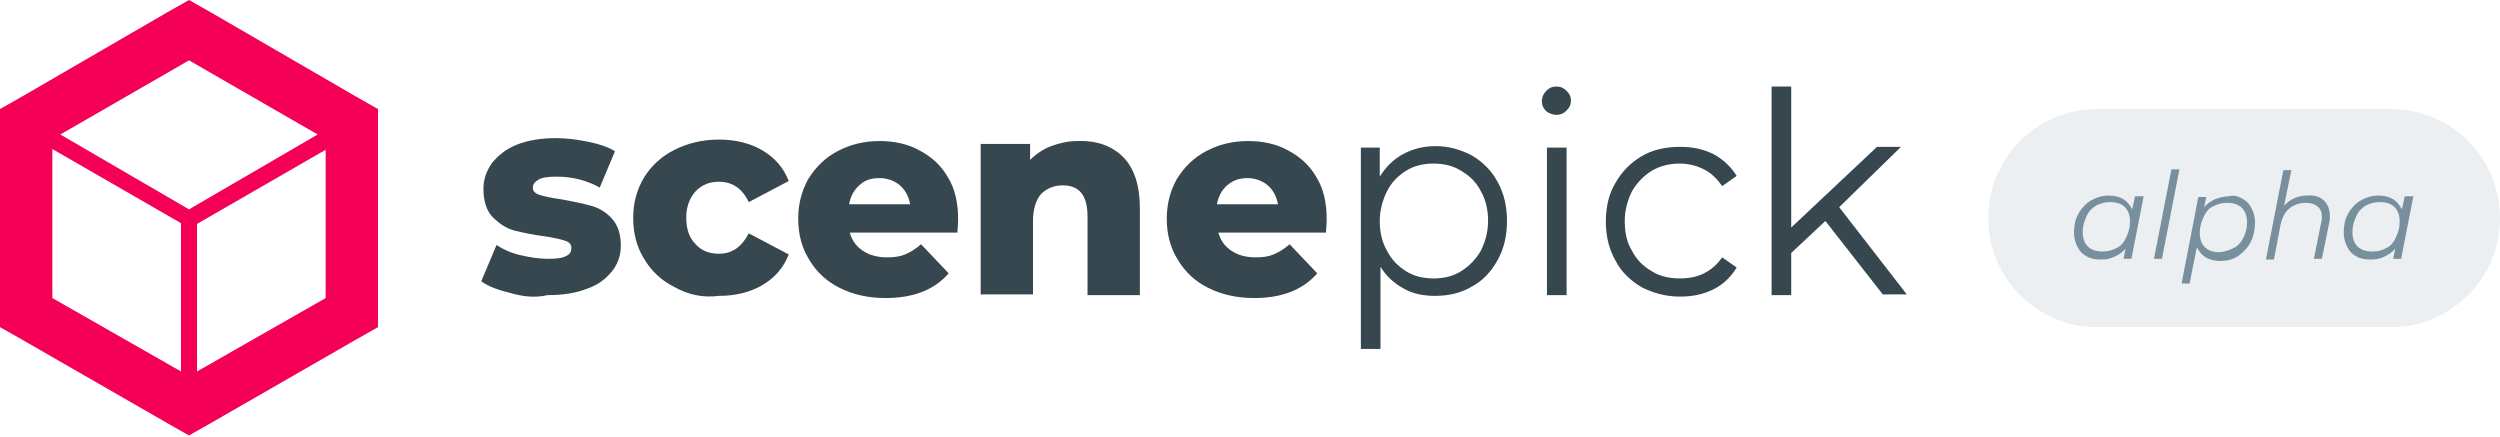
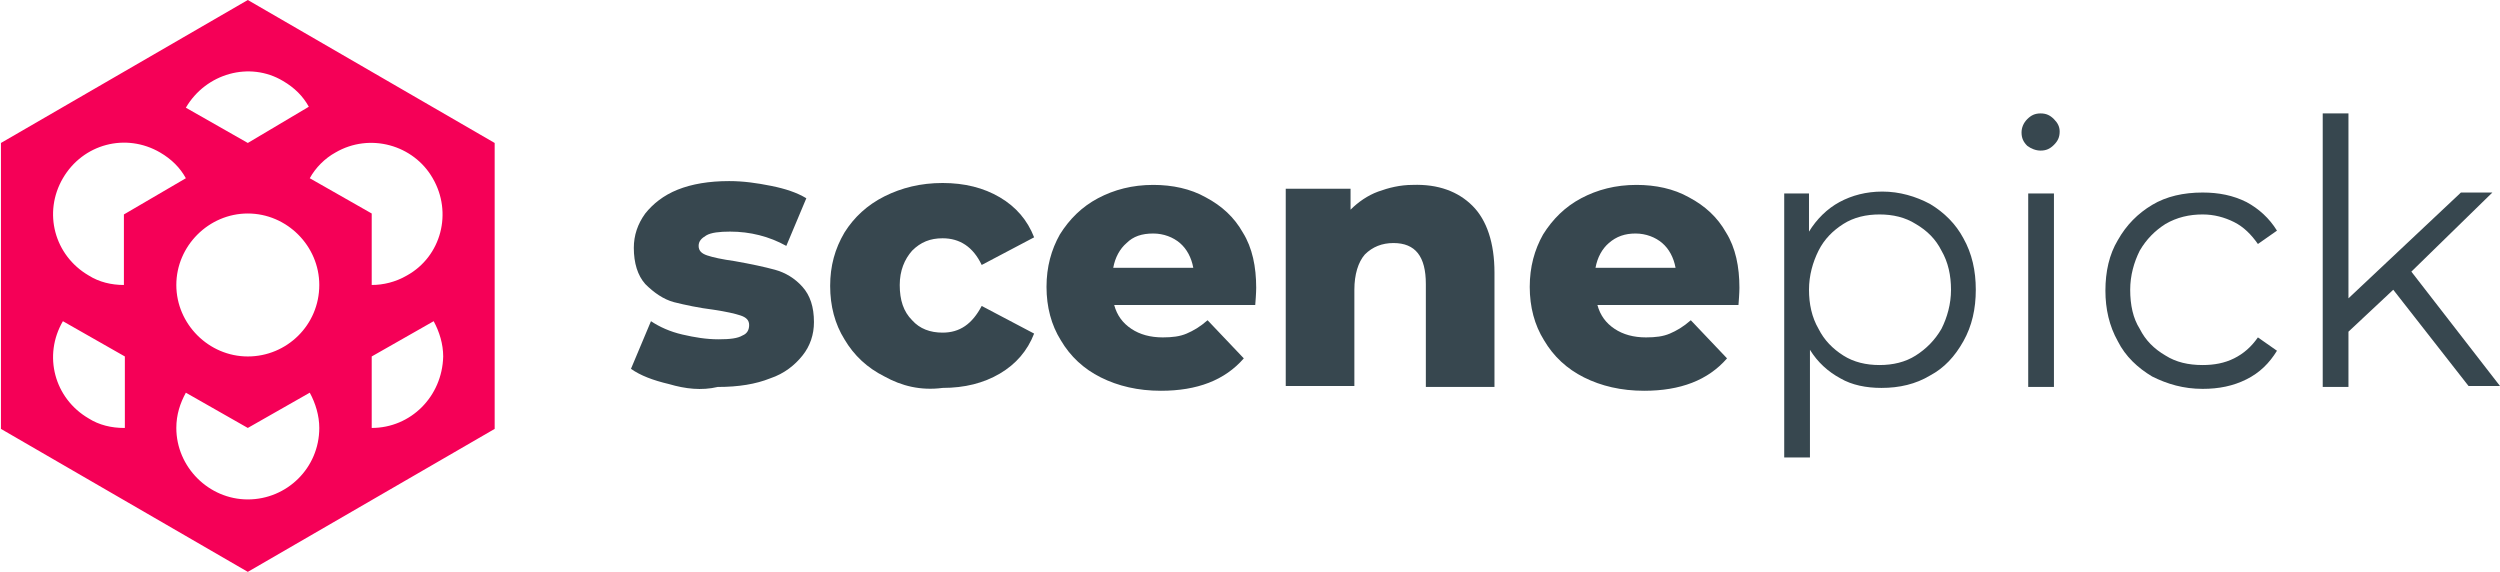
- <svg xmlns="http://www.w3.org/2000/svg" version="1.1" id="Layer_1" x="0px" y="0px" viewBox="0 0 343.9 60" style="enable-background:new 0 0 343.9 60;" xml:space="preserve">
+ <svg xmlns="http://www.w3.org/2000/svg" version="1.1" id="Layer_1" x="0px" y="0px" viewBox="0 0 262.3 60" style="enable-background:new 0 0 262.3 60;" xml:space="preserve">
  <style type="text/css">
- 	.st0{fill:#F50057;}
- 	.st1{fill:#37474F;}
- 	.st2{fill:#ECEFF1;}
- 	.st3{fill:#78909D;}
+ 	.st0{fill:#37474F;}
+ 	.st1{fill:#F50057;}
</style>
-   <path class="st0" d="M49,13.3L29,1.7L26,0l-3,1.7L3,13.3L0,15v3.5v23.1V45l3,1.7l20,11.5l3,1.7l3-1.7l20-11.5l3-1.7v-3.5v-23V15  L49,13.3z M44.8,41L27.1,51.1V30.8l17.7-10.2C44.8,20.5,44.8,41,44.8,41z M7.2,20.5l17.7,10.2v20.4L7.2,41V20.5z M8.3,18.5L26,8.3  l17.7,10.2L26,28.8L8.3,18.5z" />
  <g>
-     <path class="st1" d="M70.2,40.3c-1.7-0.4-3-0.9-4-1.6l2.1-5c0.9,0.6,2,1.1,3.3,1.4c1.3,0.3,2.5,0.5,3.8,0.5c1.2,0,2-0.1,2.5-0.4   c0.5-0.2,0.7-0.6,0.7-1.1s-0.3-0.8-0.9-1s-1.5-0.4-2.8-0.6c-1.6-0.2-3-0.5-4.2-0.8c-1.1-0.3-2.1-1-3-1.9c-0.8-0.9-1.2-2.2-1.2-3.8   c0-1.3,0.4-2.5,1.2-3.6c0.8-1,1.9-1.9,3.4-2.5s3.3-0.9,5.4-0.9c1.5,0,2.9,0.2,4.4,0.5s2.7,0.7,3.7,1.3l-2.1,5   c-1.8-1-3.8-1.5-5.9-1.5c-1.1,0-2,0.1-2.5,0.4s-0.8,0.6-0.8,1.1s0.3,0.8,0.9,1s1.5,0.4,2.9,0.6c1.7,0.3,3.1,0.6,4.2,0.9   s2.1,0.9,2.9,1.8s1.2,2.1,1.2,3.7c0,1.3-0.4,2.5-1.2,3.5c-0.8,1-1.9,1.9-3.4,2.4c-1.5,0.6-3.3,0.9-5.5,0.9   C73.6,41,71.9,40.8,70.2,40.3z" />
-     <path class="st1" d="M92.8,39.5c-1.8-0.9-3.2-2.2-4.2-3.9c-1-1.6-1.5-3.5-1.5-5.6s0.5-3.9,1.5-5.6c1-1.6,2.4-2.9,4.2-3.8   c1.8-0.9,3.8-1.4,6.1-1.4c2.3,0,4.3,0.5,6,1.5s2.9,2.4,3.6,4.2l-5.5,2.9c-0.9-1.9-2.3-2.8-4.1-2.8c-1.3,0-2.3,0.4-3.2,1.3   c-0.8,0.9-1.3,2.1-1.3,3.6c0,1.6,0.4,2.8,1.3,3.7c0.8,0.9,1.9,1.3,3.2,1.3c1.8,0,3.1-0.9,4.1-2.8l5.5,2.9c-0.7,1.8-1.9,3.2-3.6,4.2   s-3.7,1.5-6,1.5C96.6,41,94.6,40.5,92.8,39.5z" />
-     <path class="st1" d="M131.7,32h-14.8c0.3,1.1,0.9,1.9,1.8,2.5s2,0.9,3.3,0.9c1,0,1.8-0.1,2.5-0.4c0.7-0.3,1.4-0.7,2.2-1.4l3.8,4   c-2,2.3-4.9,3.4-8.7,3.4c-2.4,0-4.5-0.5-6.3-1.4s-3.2-2.2-4.2-3.9c-1-1.6-1.5-3.5-1.5-5.6s0.5-3.9,1.4-5.5c1-1.6,2.3-2.9,4-3.8   s3.6-1.4,5.8-1.4c2,0,3.9,0.4,5.5,1.3c1.7,0.9,3,2.1,3.9,3.7c1,1.6,1.4,3.6,1.4,5.8C131.8,30.2,131.8,30.8,131.7,32z M118.2,25.5   c-0.7,0.6-1.2,1.5-1.4,2.6h8.4c-0.2-1.1-0.7-2-1.4-2.6c-0.7-0.6-1.7-1-2.8-1C119.8,24.5,118.9,24.8,118.2,25.5z" />
-     <path class="st1" d="M154.5,21.6c1.5,1.5,2.3,3.9,2.3,7v12h-7.2V29.8c0-2.9-1.1-4.3-3.4-4.3c-1.2,0-2.2,0.4-3,1.2   c-0.7,0.8-1.1,2.1-1.1,3.7v10.1h-7.2V19.8h6.8V22c0.8-0.8,1.8-1.5,2.9-1.9c1.1-0.4,2.3-0.7,3.6-0.7C150.9,19.3,153,20.1,154.5,21.6   z" />
-     <path class="st1" d="M182.4,32h-14.8c0.3,1.1,0.9,1.9,1.8,2.5c0.9,0.6,2,0.9,3.3,0.9c1,0,1.8-0.1,2.5-0.4c0.7-0.3,1.4-0.7,2.2-1.4   l3.8,4c-2,2.3-4.9,3.4-8.7,3.4c-2.4,0-4.5-0.5-6.3-1.4s-3.2-2.2-4.2-3.9c-1-1.6-1.5-3.5-1.5-5.6s0.5-3.9,1.4-5.5   c1-1.6,2.3-2.9,4-3.8s3.6-1.4,5.8-1.4c2,0,3.9,0.4,5.5,1.3c1.7,0.9,3,2.1,3.9,3.7c1,1.6,1.4,3.6,1.4,5.8   C182.5,30.2,182.5,30.8,182.4,32z M168.8,25.5c-0.7,0.6-1.2,1.5-1.4,2.6h8.4c-0.2-1.1-0.7-2-1.4-2.6s-1.7-1-2.8-1   S169.6,24.8,168.8,25.5z" />
-     <path class="st1" d="M202.5,21.4c1.5,0.9,2.7,2.1,3.5,3.6c0.9,1.6,1.3,3.4,1.3,5.4s-0.4,3.8-1.3,5.4c-0.9,1.6-2,2.8-3.5,3.6   c-1.5,0.9-3.2,1.3-5.1,1.3c-1.6,0-3.1-0.3-4.3-1c-1.3-0.7-2.4-1.7-3.2-3V48h-2.7V20.3h2.6v4c0.8-1.3,1.9-2.4,3.2-3.1   s2.8-1.1,4.5-1.1C199.3,20.1,201,20.6,202.5,21.4z M201,37.3c1.1-0.7,2-1.6,2.7-2.8c0.6-1.2,1-2.6,1-4.1s-0.3-2.9-1-4.1   c-0.6-1.2-1.5-2.1-2.7-2.8c-1.1-0.7-2.4-1-3.8-1c-1.4,0-2.7,0.3-3.8,1s-2,1.6-2.6,2.8c-0.6,1.2-1,2.6-1,4.1s0.3,2.9,1,4.1   c0.6,1.2,1.5,2.1,2.6,2.8s2.4,1,3.8,1S199.9,38,201,37.3z" />
-     <path class="st1" d="M212.7,15.3c-0.4-0.4-0.6-0.8-0.6-1.4c0-0.5,0.2-1,0.6-1.4c0.4-0.4,0.8-0.6,1.4-0.6c0.6,0,1,0.2,1.4,0.6   c0.4,0.4,0.6,0.8,0.6,1.3c0,0.6-0.2,1-0.6,1.4c-0.4,0.4-0.8,0.6-1.4,0.6C213.6,15.8,213.1,15.6,212.7,15.3z M212.8,20.3h2.7v20.3   h-2.7V20.3z" />
-     <path class="st1" d="M225.8,39.5c-1.5-0.9-2.8-2.1-3.6-3.7c-0.9-1.6-1.3-3.4-1.3-5.3c0-2,0.4-3.8,1.3-5.3c0.9-1.6,2.1-2.8,3.6-3.7   c1.5-0.9,3.3-1.3,5.3-1.3c1.7,0,3.2,0.3,4.6,1c1.3,0.7,2.4,1.7,3.2,3l-2,1.4c-0.7-1-1.5-1.8-2.5-2.3s-2.1-0.8-3.3-0.8   c-1.4,0-2.7,0.3-3.9,1c-1.1,0.7-2,1.6-2.7,2.8c-0.6,1.2-1,2.6-1,4.1c0,1.6,0.3,3,1,4.1c0.6,1.2,1.5,2.1,2.7,2.8   c1.1,0.7,2.4,1,3.9,1c1.2,0,2.3-0.2,3.3-0.7s1.8-1.2,2.5-2.2l2,1.4c-0.8,1.3-1.8,2.3-3.2,3s-2.9,1-4.6,1   C229.1,40.8,227.4,40.3,225.8,39.5z" />
-     <path class="st1" d="M251.1,30.4l-4.7,4.4v5.8h-2.7V11.9h2.7v19.4l11.8-11.1h3.3l-8.5,8.3l9.3,12H259L251.1,30.4z" />
+     <path class="st0" d="M70.2,40.3c-1.7-0.4-3-0.9-4-1.6l2.1-5c0.9,0.6,2,1.1,3.3,1.4c1.3,0.3,2.5,0.5,3.8,0.5c1.2,0,2-0.1,2.5-0.4   c0.5-0.2,0.7-0.6,0.7-1.1s-0.3-0.8-0.9-1s-1.5-0.4-2.8-0.6c-1.6-0.2-3-0.5-4.2-0.8c-1.1-0.3-2.1-1-3-1.9c-0.8-0.9-1.2-2.2-1.2-3.8   c0-1.3,0.4-2.5,1.2-3.6c0.8-1,1.9-1.9,3.4-2.5s3.3-0.9,5.4-0.9c1.5,0,2.9,0.2,4.4,0.5s2.7,0.7,3.7,1.3l-2.1,5   c-1.8-1-3.8-1.5-5.9-1.5c-1.1,0-2,0.1-2.5,0.4s-0.8,0.6-0.8,1.1s0.3,0.8,0.9,1s1.5,0.4,2.9,0.6c1.7,0.3,3.1,0.6,4.2,0.9   s2.1,0.9,2.9,1.8s1.2,2.1,1.2,3.7c0,1.3-0.4,2.5-1.2,3.5c-0.8,1-1.9,1.9-3.4,2.4c-1.5,0.6-3.3,0.9-5.5,0.9   C73.6,41,71.9,40.8,70.2,40.3z" />
+     <path class="st0" d="M92.8,39.5c-1.8-0.9-3.2-2.2-4.2-3.9c-1-1.6-1.5-3.5-1.5-5.6s0.5-3.9,1.5-5.6c1-1.6,2.4-2.9,4.2-3.8   c1.8-0.9,3.8-1.4,6.1-1.4c2.3,0,4.3,0.5,6,1.5s2.9,2.4,3.6,4.2l-5.5,2.9c-0.9-1.9-2.3-2.8-4.1-2.8c-1.3,0-2.3,0.4-3.2,1.3   c-0.8,0.9-1.3,2.1-1.3,3.6c0,1.6,0.4,2.8,1.3,3.7c0.8,0.9,1.9,1.3,3.2,1.3c1.8,0,3.1-0.9,4.1-2.8l5.5,2.9c-0.7,1.8-1.9,3.2-3.6,4.2   s-3.7,1.5-6,1.5C96.6,41,94.6,40.5,92.8,39.5z" />
+     <path class="st0" d="M131.7,32h-14.8c0.3,1.1,0.9,1.9,1.8,2.5s2,0.9,3.3,0.9c1,0,1.8-0.1,2.5-0.4c0.7-0.3,1.4-0.7,2.2-1.4l3.8,4   c-2,2.3-4.9,3.4-8.7,3.4c-2.4,0-4.5-0.5-6.3-1.4s-3.2-2.2-4.2-3.9c-1-1.6-1.5-3.5-1.5-5.6s0.5-3.9,1.4-5.5c1-1.6,2.3-2.9,4-3.8   s3.6-1.4,5.8-1.4c2,0,3.9,0.4,5.5,1.3c1.7,0.9,3,2.1,3.9,3.7c1,1.6,1.4,3.6,1.4,5.8C131.8,30.2,131.8,30.8,131.7,32z M118.2,25.5   c-0.7,0.6-1.2,1.5-1.4,2.6h8.4c-0.2-1.1-0.7-2-1.4-2.6c-0.7-0.6-1.7-1-2.8-1C119.8,24.5,118.9,24.8,118.2,25.5z" />
+     <path class="st0" d="M154.5,21.6c1.5,1.5,2.3,3.9,2.3,7v12h-7.2V29.8c0-2.9-1.1-4.3-3.4-4.3c-1.2,0-2.2,0.4-3,1.2   c-0.7,0.8-1.1,2.1-1.1,3.7v10.1h-7.2V19.8h6.8V22c0.8-0.8,1.8-1.5,2.9-1.9c1.1-0.4,2.3-0.7,3.6-0.7C150.9,19.3,153,20.1,154.5,21.6   z" />
+     <path class="st0" d="M182.4,32h-14.8c0.3,1.1,0.9,1.9,1.8,2.5c0.9,0.6,2,0.9,3.3,0.9c1,0,1.8-0.1,2.5-0.4c0.7-0.3,1.4-0.7,2.2-1.4   l3.8,4c-2,2.3-4.9,3.4-8.7,3.4c-2.4,0-4.5-0.5-6.3-1.4s-3.2-2.2-4.2-3.9c-1-1.6-1.5-3.5-1.5-5.6s0.5-3.9,1.4-5.5   c1-1.6,2.3-2.9,4-3.8s3.6-1.4,5.8-1.4c2,0,3.9,0.4,5.5,1.3c1.7,0.9,3,2.1,3.9,3.7c1,1.6,1.4,3.6,1.4,5.8   C182.5,30.2,182.5,30.8,182.4,32z M168.8,25.5c-0.7,0.6-1.2,1.5-1.4,2.6h8.4c-0.2-1.1-0.7-2-1.4-2.6s-1.7-1-2.8-1   S169.6,24.8,168.8,25.5z" />
+     <path class="st0" d="M202.5,21.4c1.5,0.9,2.7,2.1,3.5,3.6c0.9,1.6,1.3,3.4,1.3,5.4s-0.4,3.8-1.3,5.4c-0.9,1.6-2,2.8-3.5,3.6   c-1.5,0.9-3.2,1.3-5.1,1.3c-1.6,0-3.1-0.3-4.3-1c-1.3-0.7-2.4-1.7-3.2-3V48h-2.7V20.3h2.6v4c0.8-1.3,1.9-2.4,3.2-3.1   s2.8-1.1,4.5-1.1C199.3,20.1,201,20.6,202.5,21.4z M201,37.3c1.1-0.7,2-1.6,2.7-2.8c0.6-1.2,1-2.6,1-4.1s-0.3-2.9-1-4.1   c-0.6-1.2-1.5-2.1-2.7-2.8c-1.1-0.7-2.4-1-3.8-1c-1.4,0-2.7,0.3-3.8,1s-2,1.6-2.6,2.8c-0.6,1.2-1,2.6-1,4.1s0.3,2.9,1,4.1   c0.6,1.2,1.5,2.1,2.6,2.8s2.4,1,3.8,1S199.9,38,201,37.3z" />
+     <path class="st0" d="M212.7,15.3c-0.4-0.4-0.6-0.8-0.6-1.4c0-0.5,0.2-1,0.6-1.4c0.4-0.4,0.8-0.6,1.4-0.6c0.6,0,1,0.2,1.4,0.6   c0.4,0.4,0.6,0.8,0.6,1.3c0,0.6-0.2,1-0.6,1.4c-0.4,0.4-0.8,0.6-1.4,0.6C213.6,15.8,213.1,15.6,212.7,15.3z M212.8,20.3h2.7v20.3   h-2.7V20.3z" />
+     <path class="st0" d="M225.8,39.5c-1.5-0.9-2.8-2.1-3.6-3.7c-0.9-1.6-1.3-3.4-1.3-5.3c0-2,0.4-3.8,1.3-5.3c0.9-1.6,2.1-2.8,3.6-3.7   c1.5-0.9,3.3-1.3,5.3-1.3c1.7,0,3.2,0.3,4.6,1c1.3,0.7,2.4,1.7,3.2,3l-2,1.4c-0.7-1-1.5-1.8-2.5-2.3s-2.1-0.8-3.3-0.8   c-1.4,0-2.7,0.3-3.9,1c-1.1,0.7-2,1.6-2.7,2.8c-0.6,1.2-1,2.6-1,4.1c0,1.6,0.3,3,1,4.1c0.6,1.2,1.5,2.1,2.7,2.8   c1.1,0.7,2.4,1,3.9,1c1.2,0,2.3-0.2,3.3-0.7s1.8-1.2,2.5-2.2l2,1.4c-0.8,1.3-1.8,2.3-3.2,3s-2.9,1-4.6,1   C229.1,40.8,227.4,40.3,225.8,39.5z" />
+     <path class="st0" d="M251.1,30.4l-4.7,4.4v5.8h-2.7V11.9h2.7v19.4l11.8-11.1h3.3l-8.5,8.3l9.3,12H259L251.1,30.4z" />
  </g>
-   <path class="st2" d="M288.5,45h40.4c8.3,0,15-6.7,15-15v0c0-8.3-6.7-15-15-15h-40.4c-8.3,0-15,6.7-15,15v0  C273.5,38.3,280.2,45,288.5,45z" />
-   <g>
-     <path class="st3" d="M294.9,26.9l-1.7,8.7h-1.1l0.3-1.4c-0.4,0.5-0.9,0.8-1.5,1.1c-0.6,0.3-1.2,0.4-1.9,0.4c-0.7,0-1.4-0.1-1.9-0.4   c-0.6-0.3-1-0.7-1.3-1.3c-0.3-0.6-0.5-1.2-0.5-2c0-1,0.2-1.9,0.6-2.6s1-1.4,1.7-1.8s1.5-0.7,2.5-0.7c0.8,0,1.5,0.2,2,0.5   c0.5,0.3,0.9,0.8,1.2,1.4l0.4-1.8H294.9z M291.2,34.1c0.6-0.3,1-0.8,1.3-1.5c0.3-0.6,0.5-1.3,0.5-2.1c0-0.8-0.2-1.5-0.7-2   c-0.5-0.5-1.2-0.7-2.1-0.7c-0.7,0-1.3,0.2-1.9,0.5c-0.6,0.4-1,0.8-1.3,1.5s-0.5,1.3-0.5,2.1c0,0.8,0.2,1.5,0.7,2s1.2,0.7,2.1,0.7   C290,34.6,290.6,34.4,291.2,34.1z" />
-     <path class="st3" d="M298.7,23.3h1.1l-2.4,12.3h-1.1L298.7,23.3z" />
-     <path class="st3" d="M308.4,27.3c0.6,0.3,1,0.7,1.3,1.3c0.3,0.6,0.5,1.2,0.5,2c0,1-0.2,1.9-0.6,2.7c-0.4,0.8-1,1.4-1.7,1.9   s-1.6,0.7-2.5,0.7c-0.8,0-1.5-0.2-2-0.5c-0.5-0.3-0.9-0.8-1.2-1.4l-1,5h-1.1l2.3-11.9h1.1l-0.3,1.4c0.4-0.5,0.9-0.8,1.5-1.1   c0.6-0.2,1.2-0.4,1.9-0.4C307.2,26.8,307.9,27,308.4,27.3z M307.3,34.1c0.6-0.3,1-0.8,1.3-1.4s0.5-1.3,0.5-2.1c0-0.8-0.2-1.5-0.7-2   c-0.5-0.5-1.2-0.7-2.1-0.7c-0.7,0-1.3,0.2-1.9,0.5s-1,0.8-1.3,1.5s-0.5,1.3-0.5,2.1c0,0.8,0.2,1.5,0.7,2s1.2,0.7,2.1,0.7   C306.1,34.6,306.7,34.4,307.3,34.1z" />
-     <path class="st3" d="M319.7,27.6c0.5,0.5,0.8,1.2,0.8,2.1c0,0.3,0,0.6-0.1,1l-1,4.9h-1.1l1-5c0.1-0.3,0.1-0.6,0.1-0.8   c0-0.6-0.2-1.1-0.6-1.4c-0.4-0.3-0.9-0.5-1.6-0.5c-0.9,0-1.7,0.3-2.3,0.8c-0.6,0.5-1,1.3-1.2,2.3l-0.9,4.7h-1.1l2.4-12.3h1.1   l-1,4.9c0.8-0.9,1.9-1.4,3.2-1.4C318.4,26.8,319.2,27.1,319.7,27.6z" />
-     <path class="st3" d="M332,26.9l-1.7,8.7h-1.1l0.3-1.4c-0.4,0.5-0.9,0.8-1.5,1.1c-0.6,0.3-1.2,0.4-1.9,0.4c-0.7,0-1.4-0.1-1.9-0.4   c-0.6-0.3-1-0.7-1.3-1.3c-0.3-0.6-0.5-1.2-0.5-2c0-1,0.2-1.9,0.6-2.6s1-1.4,1.7-1.8s1.5-0.7,2.5-0.7c0.8,0,1.5,0.2,2,0.5   c0.5,0.3,0.9,0.8,1.2,1.4l0.4-1.8H332z M328.3,34.1c0.6-0.3,1-0.8,1.3-1.5c0.3-0.6,0.5-1.3,0.5-2.1c0-0.8-0.2-1.5-0.7-2   c-0.5-0.5-1.2-0.7-2.1-0.7c-0.7,0-1.3,0.2-1.9,0.5c-0.6,0.4-1,0.8-1.3,1.5s-0.5,1.3-0.5,2.1c0,0.8,0.2,1.5,0.7,2s1.2,0.7,2.1,0.7   C327.1,34.6,327.8,34.4,328.3,34.1z" />
-   </g>
+   <path class="st1" d="M26,0L0.1,15v30l25.9,15l25.9-15V15L26,0z M29.7,8.5c1.2,0.7,2.1,1.6,2.7,2.7L26,15l-6.5-3.7  C21.6,7.7,26.2,6.4,29.7,8.5z M13,44.9c-1.3,0-2.6-0.3-3.7-1c-3.6-2.1-4.8-6.6-2.7-10.2l6.5,3.7V44.9z M13,29.9  c-1.3,0-2.6-0.3-3.7-1c-3.6-2.1-4.8-6.6-2.7-10.2c2.1-3.6,6.6-4.8,10.2-2.7c1.2,0.7,2.1,1.6,2.7,2.7L13,22.5L13,29.9z M26,52.4  c-4.1,0-7.5-3.4-7.5-7.5c0-1.4,0.4-2.6,1-3.7l6.5,3.7l6.5-3.7c0.6,1.1,1,2.4,1,3.7C33.5,49.1,30.1,52.4,26,52.4z M26,37.4  c-4.1,0-7.5-3.4-7.5-7.5c0-4.1,3.4-7.5,7.5-7.5s7.5,3.4,7.5,7.5C33.5,34.1,30.1,37.4,26,37.4z M39,44.9v-7.5l6.5-3.7  c0.6,1.1,1,2.4,1,3.7C46.4,41.6,43.1,44.9,39,44.9z M42.7,28.9c-1.2,0.7-2.5,1-3.7,1v-7.5l-6.5-3.7c0.6-1.1,1.6-2.1,2.7-2.7  c3.6-2.1,8.2-0.8,10.2,2.7C47.5,22.3,46.3,26.9,42.7,28.9z" />
</svg>
